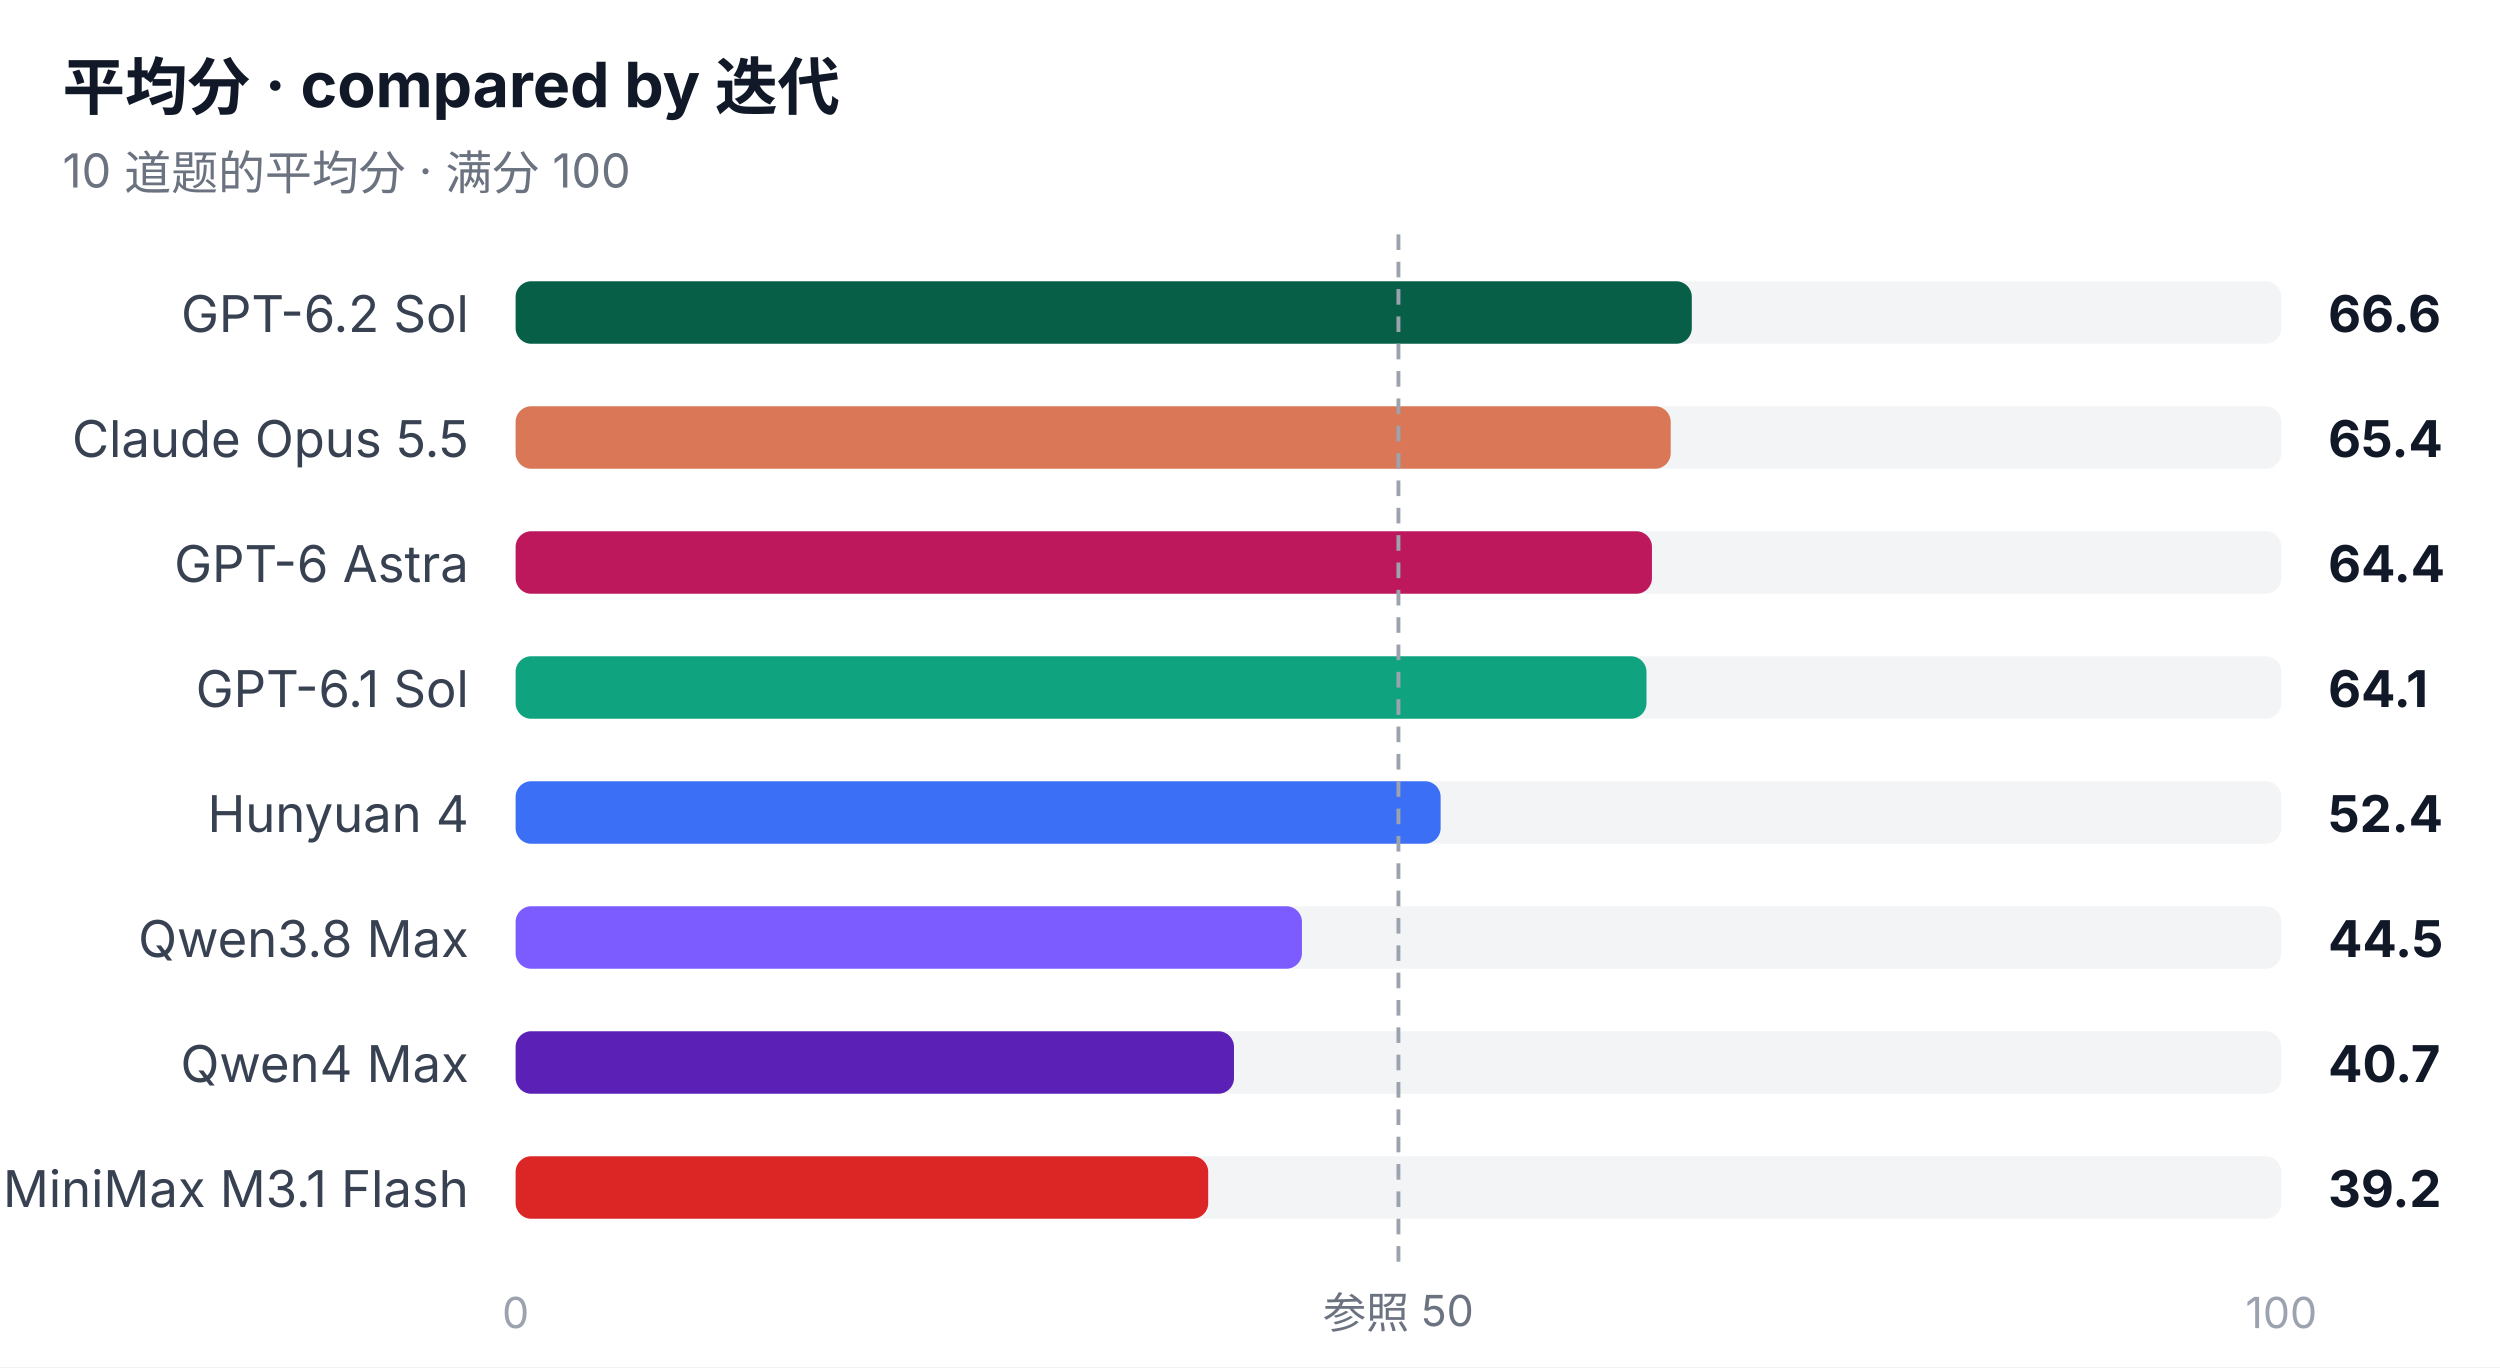
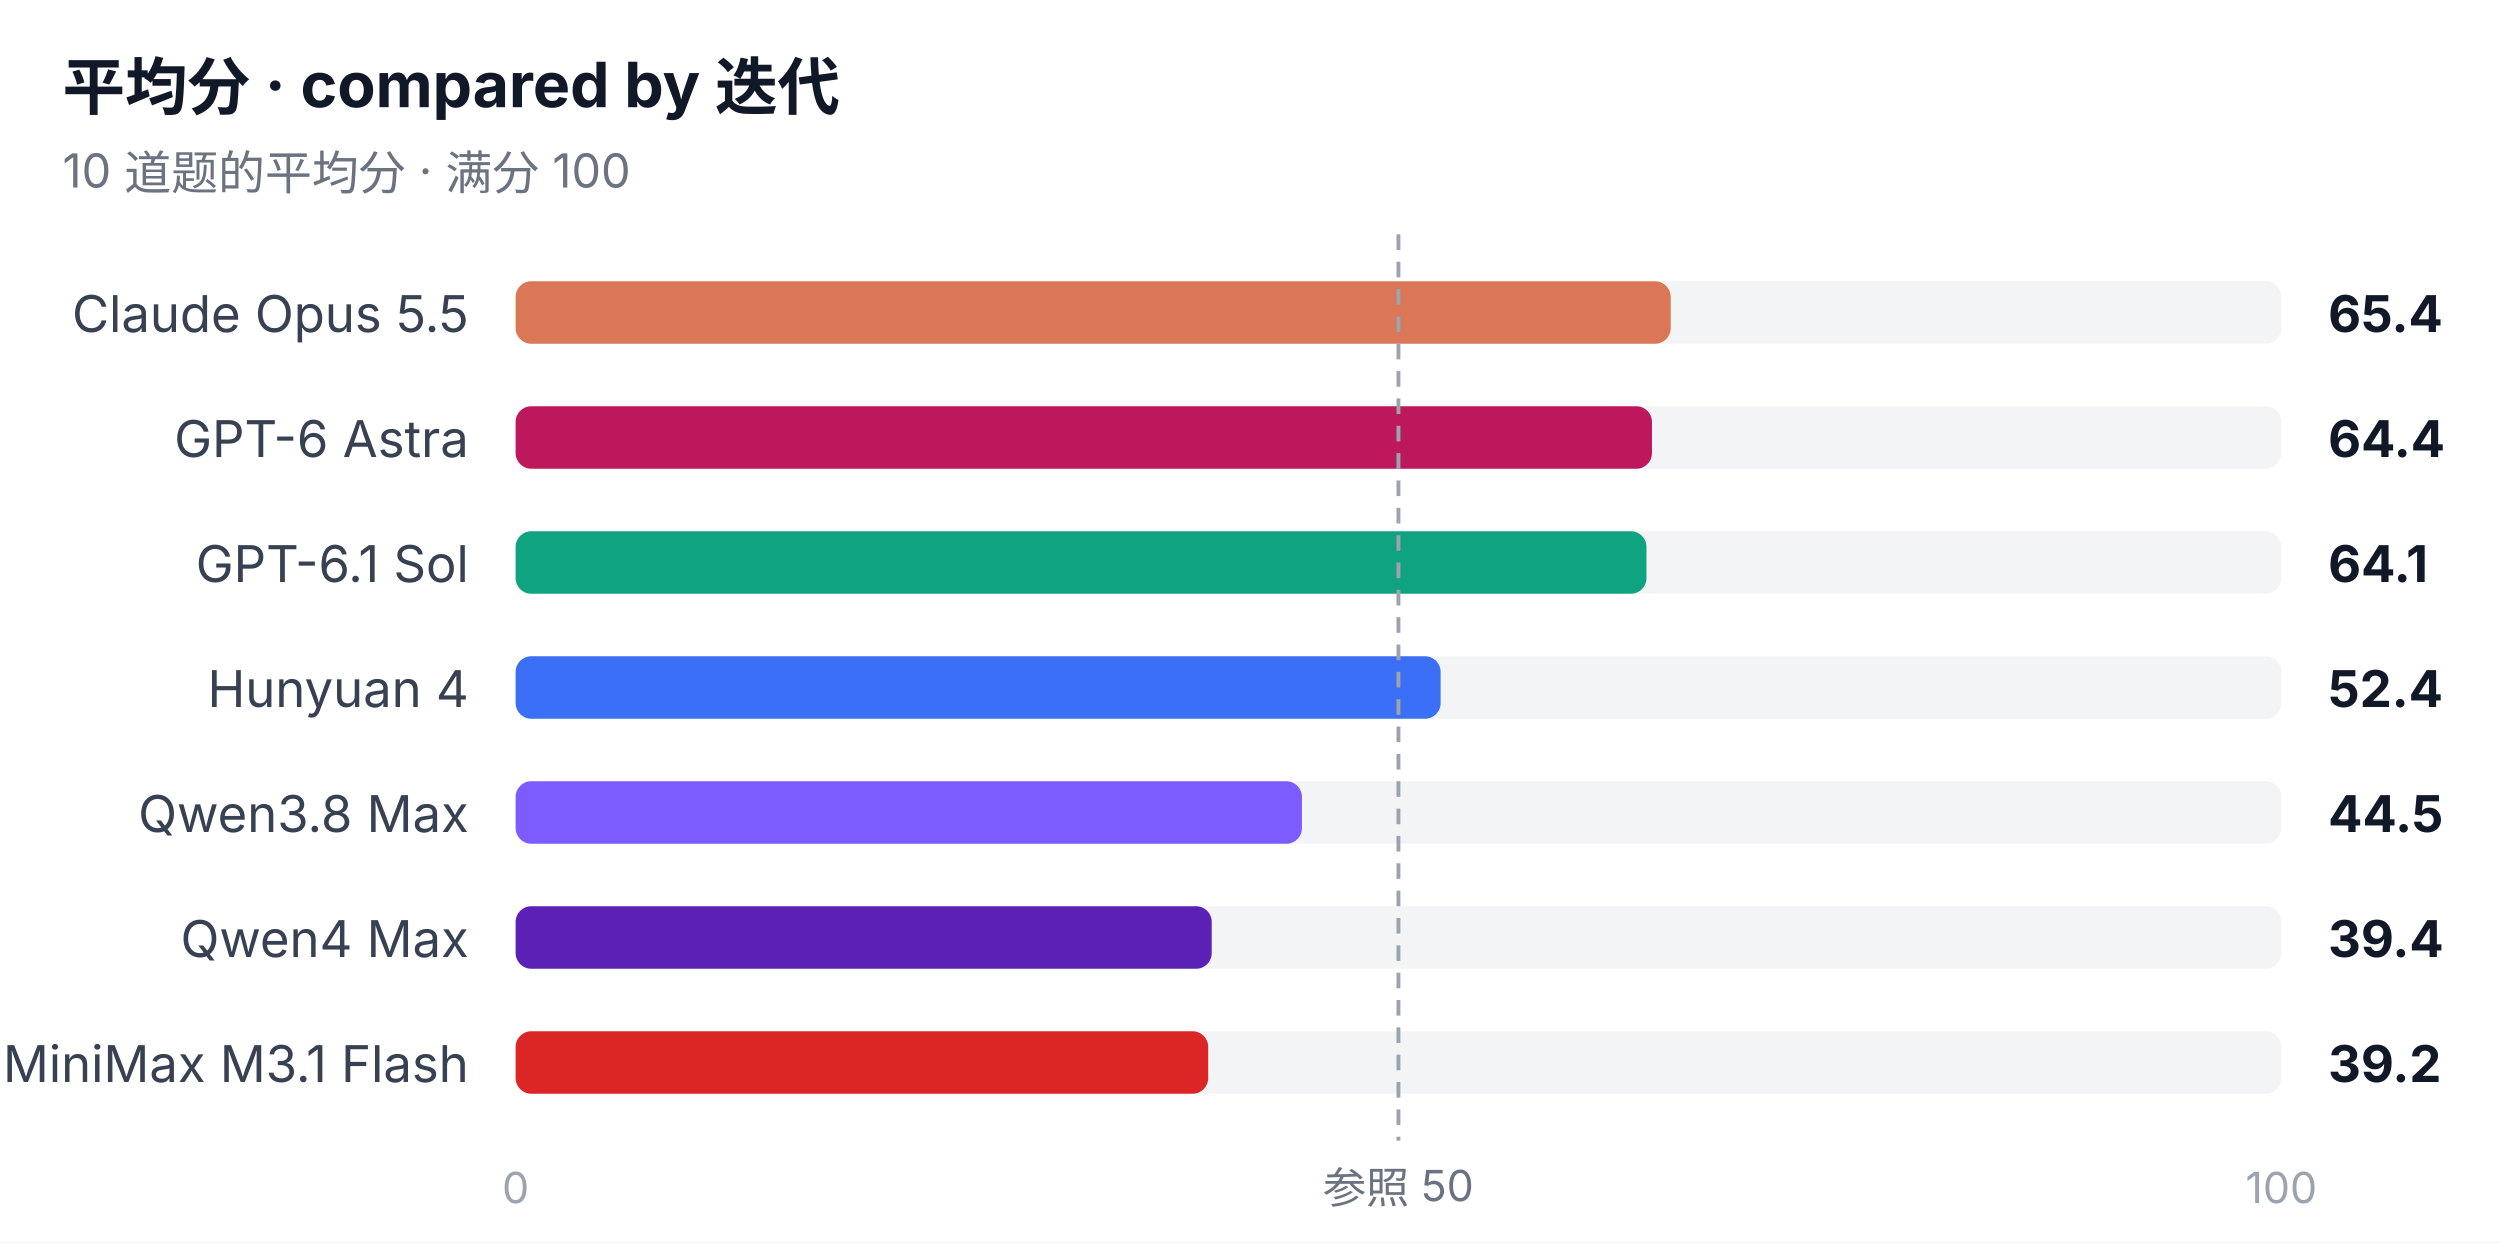
- <svg xmlns="http://www.w3.org/2000/svg" width="640" height="350" viewBox="0 0 640 350" font-family="Inter, -apple-system, BlinkMacSystemFont, 'Segoe UI', Roboto, 'Helvetica Neue', Arial, 'PingFang SC', 'Microsoft YaHei', sans-serif">
-   <rect width="640" height="350" fill="#ffffff" />
+ <svg xmlns="http://www.w3.org/2000/svg" width="640" height="318" viewBox="0 0 640 318" font-family="Inter, -apple-system, BlinkMacSystemFont, 'Segoe UI', Roboto, 'Helvetica Neue', Arial, 'PingFang SC', 'Microsoft YaHei', sans-serif">
+   <rect width="640" height="318" fill="#ffffff" />
  <text x="16" y="28" font-size="16" font-weight="700" fill="#111827">平均分 · compared by 迭代</text>
  <text x="16" y="48" font-size="12" fill="#6b7280">10 道题的平均分 · 满分 100</text>
-   <text x="120" y="85.0" font-size="13" fill="#374151" text-anchor="end">GPT-6.2 Sol</text>
+   <text x="120" y="85.0" font-size="13" fill="#374151" text-anchor="end">Claude Opus 5.5</text>
  <rect x="132" y="72.0" width="452" height="16" rx="4" fill="#f3f4f6" />
-   <rect x="132" y="72.0" width="301.1" height="16" rx="4" fill="#065f46" />
-   <text x="596" y="85.0" font-size="13" font-weight="700" fill="#111827">66.6</text>
-   <text x="120" y="117.0" font-size="13" fill="#374151" text-anchor="end">Claude Opus 5.5</text>
+   <rect x="132" y="72.0" width="295.7" height="16" rx="4" fill="#d97757" />
+   <text x="596" y="85.0" font-size="13" font-weight="700" fill="#111827">65.4</text>
+   <text x="120" y="117.0" font-size="13" fill="#374151" text-anchor="end">GPT-6 Astra</text>
  <rect x="132" y="104.0" width="452" height="16" rx="4" fill="#f3f4f6" />
-   <rect x="132" y="104.0" width="295.7" height="16" rx="4" fill="#d97757" />
-   <text x="596" y="117.0" font-size="13" font-weight="700" fill="#111827">65.4</text>
-   <text x="120" y="149.0" font-size="13" fill="#374151" text-anchor="end">GPT-6 Astra</text>
+   <rect x="132" y="104.0" width="290.9" height="16" rx="4" fill="#be185d" />
+   <text x="596" y="117.0" font-size="13" font-weight="700" fill="#111827">64.4</text>
+   <text x="120" y="149.0" font-size="13" fill="#374151" text-anchor="end">GPT-6.1 Sol</text>
  <rect x="132" y="136.0" width="452" height="16" rx="4" fill="#f3f4f6" />
-   <rect x="132" y="136.0" width="290.9" height="16" rx="4" fill="#be185d" />
-   <text x="596" y="149.0" font-size="13" font-weight="700" fill="#111827">64.4</text>
-   <text x="120" y="181.0" font-size="13" fill="#374151" text-anchor="end">GPT-6.1 Sol</text>
+   <rect x="132" y="136.0" width="289.5" height="16" rx="4" fill="#10a37f" />
+   <text x="596" y="149.0" font-size="13" font-weight="700" fill="#111827">64.1</text>
+   <text x="120" y="181.0" font-size="13" fill="#374151" text-anchor="end">Hunyuan 4</text>
  <rect x="132" y="168.0" width="452" height="16" rx="4" fill="#f3f4f6" />
-   <rect x="132" y="168.0" width="289.5" height="16" rx="4" fill="#10a37f" />
-   <text x="596" y="181.0" font-size="13" font-weight="700" fill="#111827">64.1</text>
-   <text x="120" y="213.0" font-size="13" fill="#374151" text-anchor="end">Hunyuan 4</text>
+   <rect x="132" y="168.0" width="236.8" height="16" rx="4" fill="#3b6ff5" />
+   <text x="596" y="181.0" font-size="13" font-weight="700" fill="#111827">52.4</text>
+   <text x="120" y="213.0" font-size="13" fill="#374151" text-anchor="end">Qwen3.8 Max</text>
  <rect x="132" y="200.0" width="452" height="16" rx="4" fill="#f3f4f6" />
-   <rect x="132" y="200.0" width="236.8" height="16" rx="4" fill="#3b6ff5" />
-   <text x="596" y="213.0" font-size="13" font-weight="700" fill="#111827">52.4</text>
-   <text x="120" y="245.0" font-size="13" fill="#374151" text-anchor="end">Qwen3.8 Max</text>
+   <rect x="132" y="200.0" width="201.3" height="16" rx="4" fill="#7c5cff" />
+   <text x="596" y="213.0" font-size="13" font-weight="700" fill="#111827">44.5</text>
+   <text x="120" y="245.0" font-size="13" fill="#374151" text-anchor="end">Qwen4 Max</text>
  <rect x="132" y="232.0" width="452" height="16" rx="4" fill="#f3f4f6" />
-   <rect x="132" y="232.0" width="201.3" height="16" rx="4" fill="#7c5cff" />
-   <text x="596" y="245.0" font-size="13" font-weight="700" fill="#111827">44.5</text>
-   <text x="120" y="277.0" font-size="13" fill="#374151" text-anchor="end">Qwen4 Max</text>
+   <rect x="132" y="232.0" width="178.2" height="16" rx="4" fill="#5b21b6" />
+   <text x="596" y="245.0" font-size="13" font-weight="700" fill="#111827">39.4</text>
+   <text x="120" y="277.0" font-size="13" fill="#374151" text-anchor="end">MiniMax M3.1 Flash</text>
  <rect x="132" y="264.0" width="452" height="16" rx="4" fill="#f3f4f6" />
-   <rect x="132" y="264.0" width="183.9" height="16" rx="4" fill="#5b21b6" />
-   <text x="596" y="277.0" font-size="13" font-weight="700" fill="#111827">40.7</text>
-   <text x="120" y="309.0" font-size="13" fill="#374151" text-anchor="end">MiniMax M3.1 Flash</text>
-   <rect x="132" y="296.0" width="452" height="16" rx="4" fill="#f3f4f6" />
-   <rect x="132" y="296.0" width="177.3" height="16" rx="4" fill="#dc2626" />
-   <text x="596" y="309.0" font-size="13" font-weight="700" fill="#111827">39.2</text>
-   <line x1="358.0" y1="60" x2="358.0" y2="324" stroke="#9ca3af" stroke-dasharray="4 3" />
-   <text x="132.0" y="340" font-size="11" fill="#9ca3af" text-anchor="middle">0</text>
-   <text x="358.0" y="340" font-size="11" fill="#6b7280" text-anchor="middle">参照 50</text>
-   <text x="584.0" y="340" font-size="11" fill="#9ca3af" text-anchor="middle">100</text>
+   <rect x="132" y="264.0" width="177.3" height="16" rx="4" fill="#dc2626" />
+   <text x="596" y="277.0" font-size="13" font-weight="700" fill="#111827">39.2</text>
+   <line x1="358.0" y1="60" x2="358.0" y2="292" stroke="#9ca3af" stroke-dasharray="4 3" />
+   <text x="132.0" y="308" font-size="11" fill="#9ca3af" text-anchor="middle">0</text>
+   <text x="358.0" y="308" font-size="11" fill="#6b7280" text-anchor="middle">参照 50</text>
+   <text x="584.0" y="308" font-size="11" fill="#9ca3af" text-anchor="middle">100</text>
</svg>
